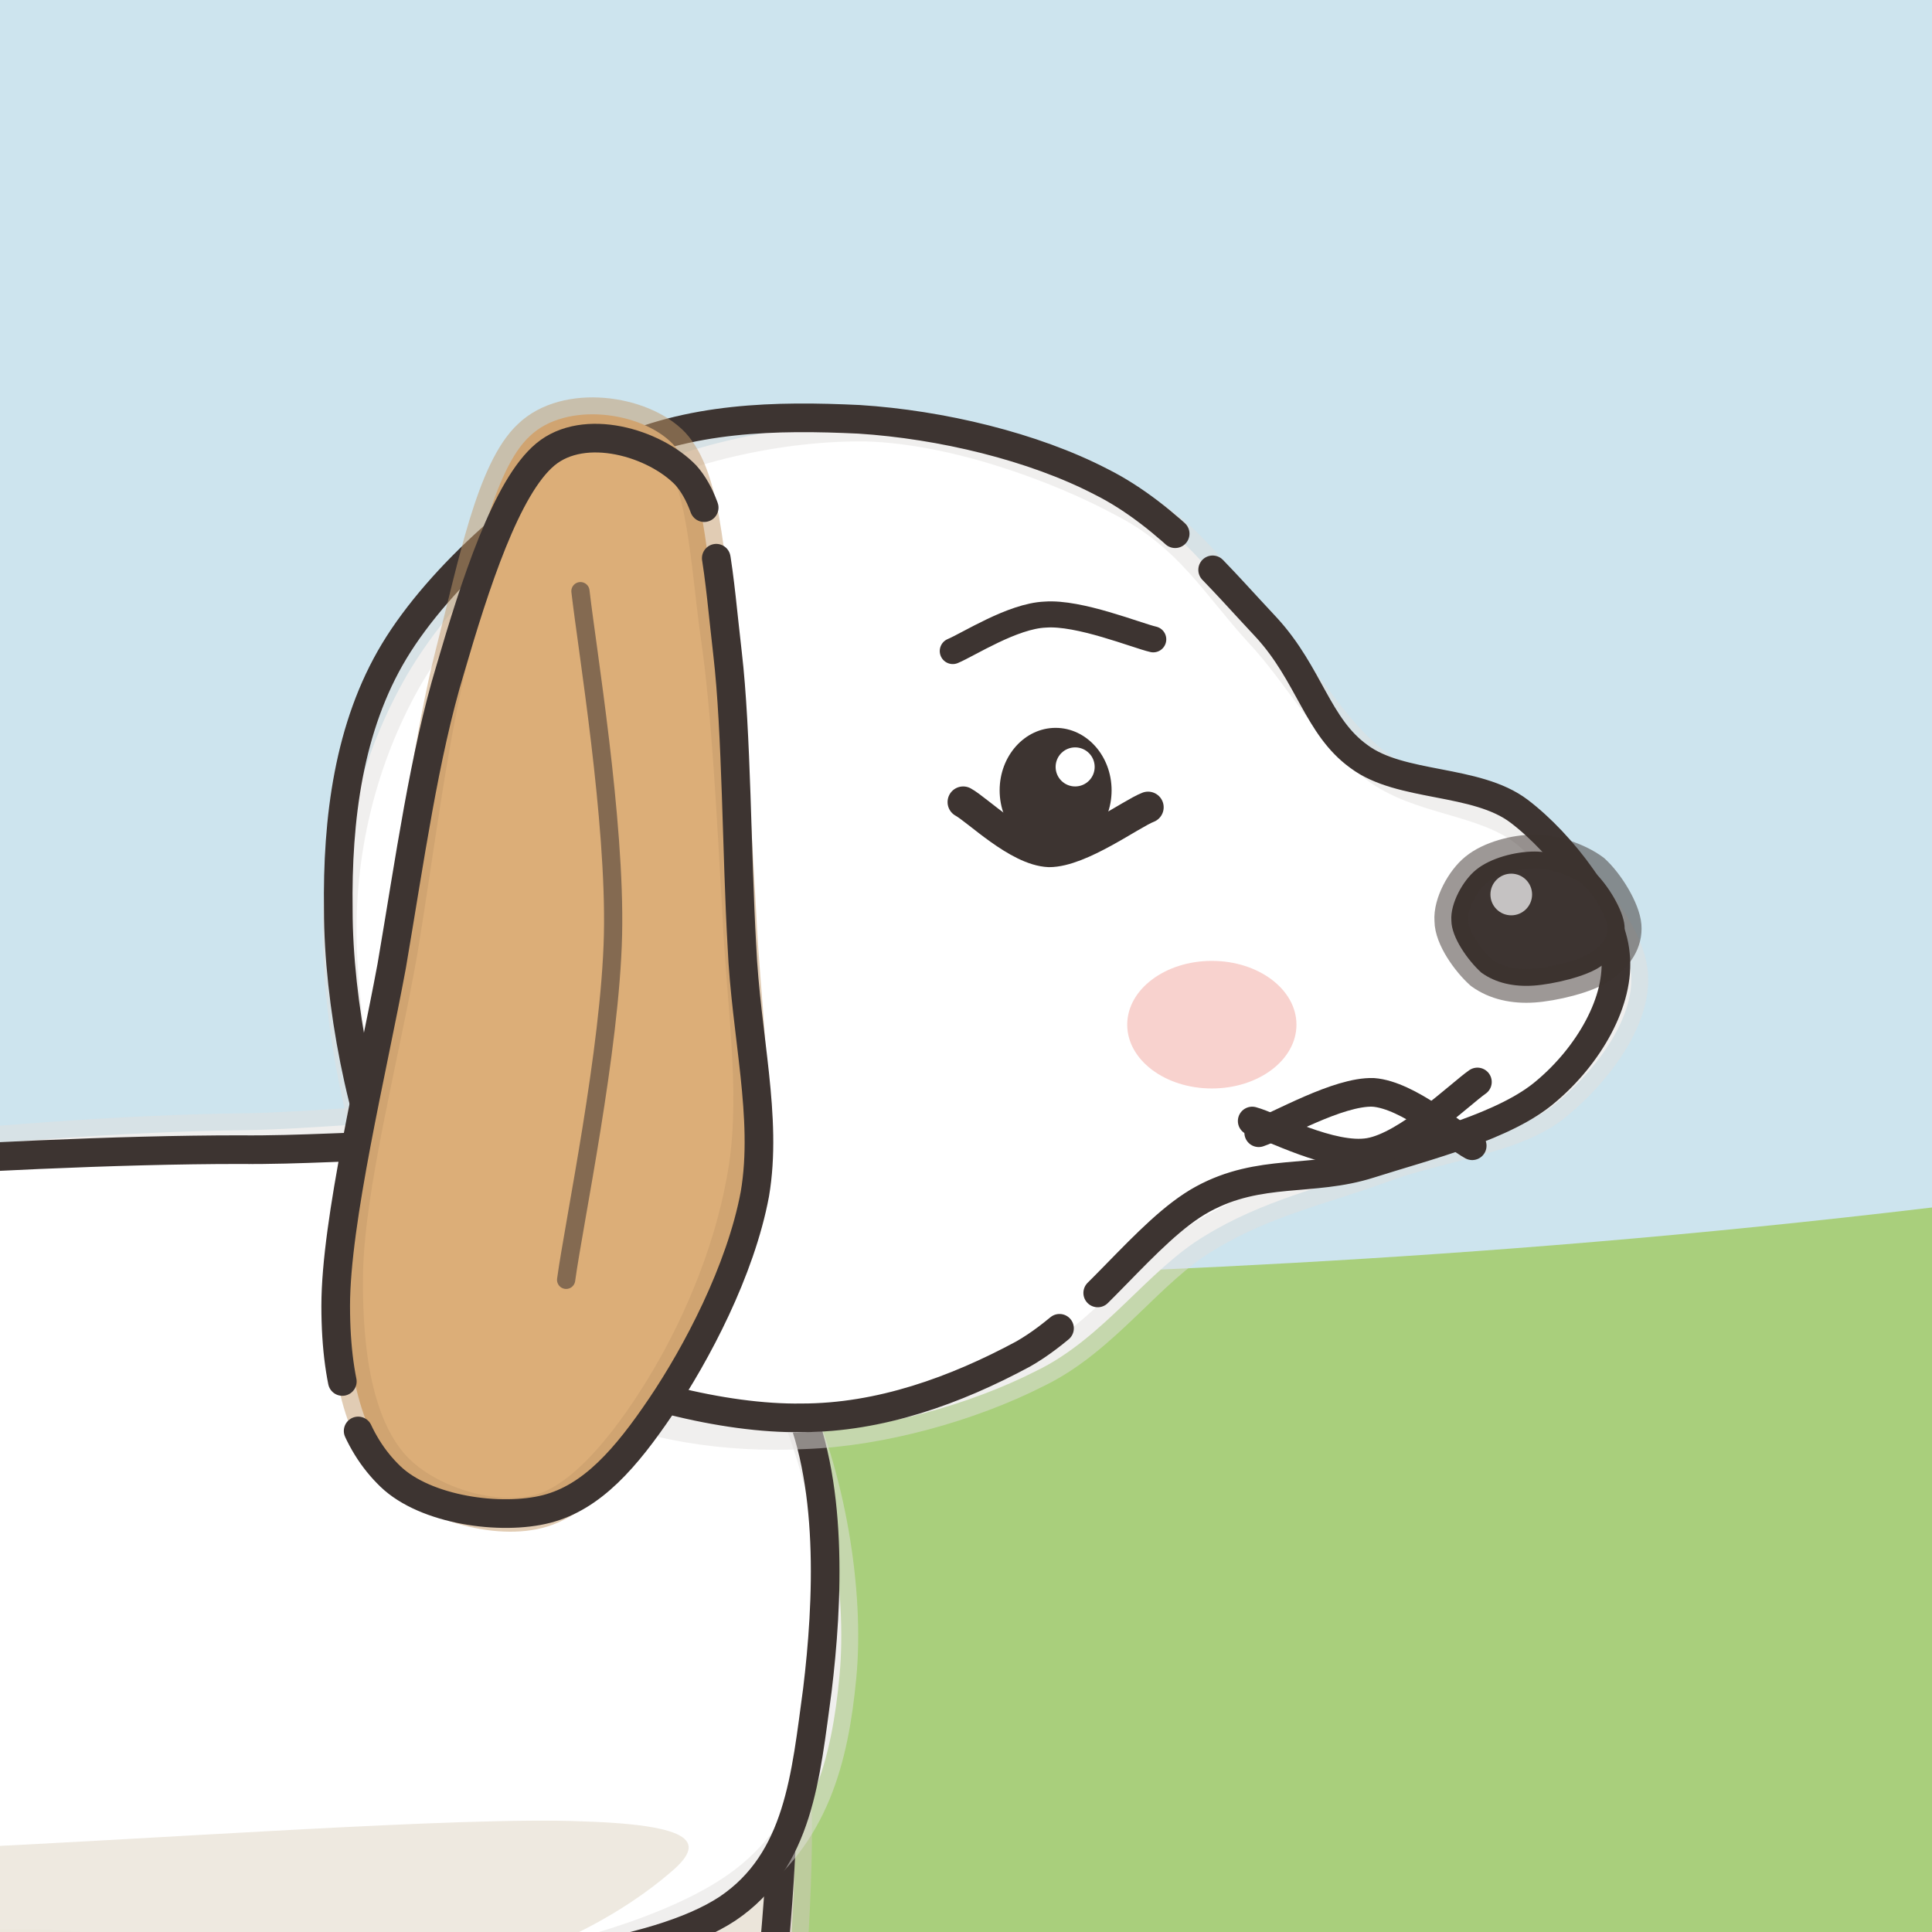
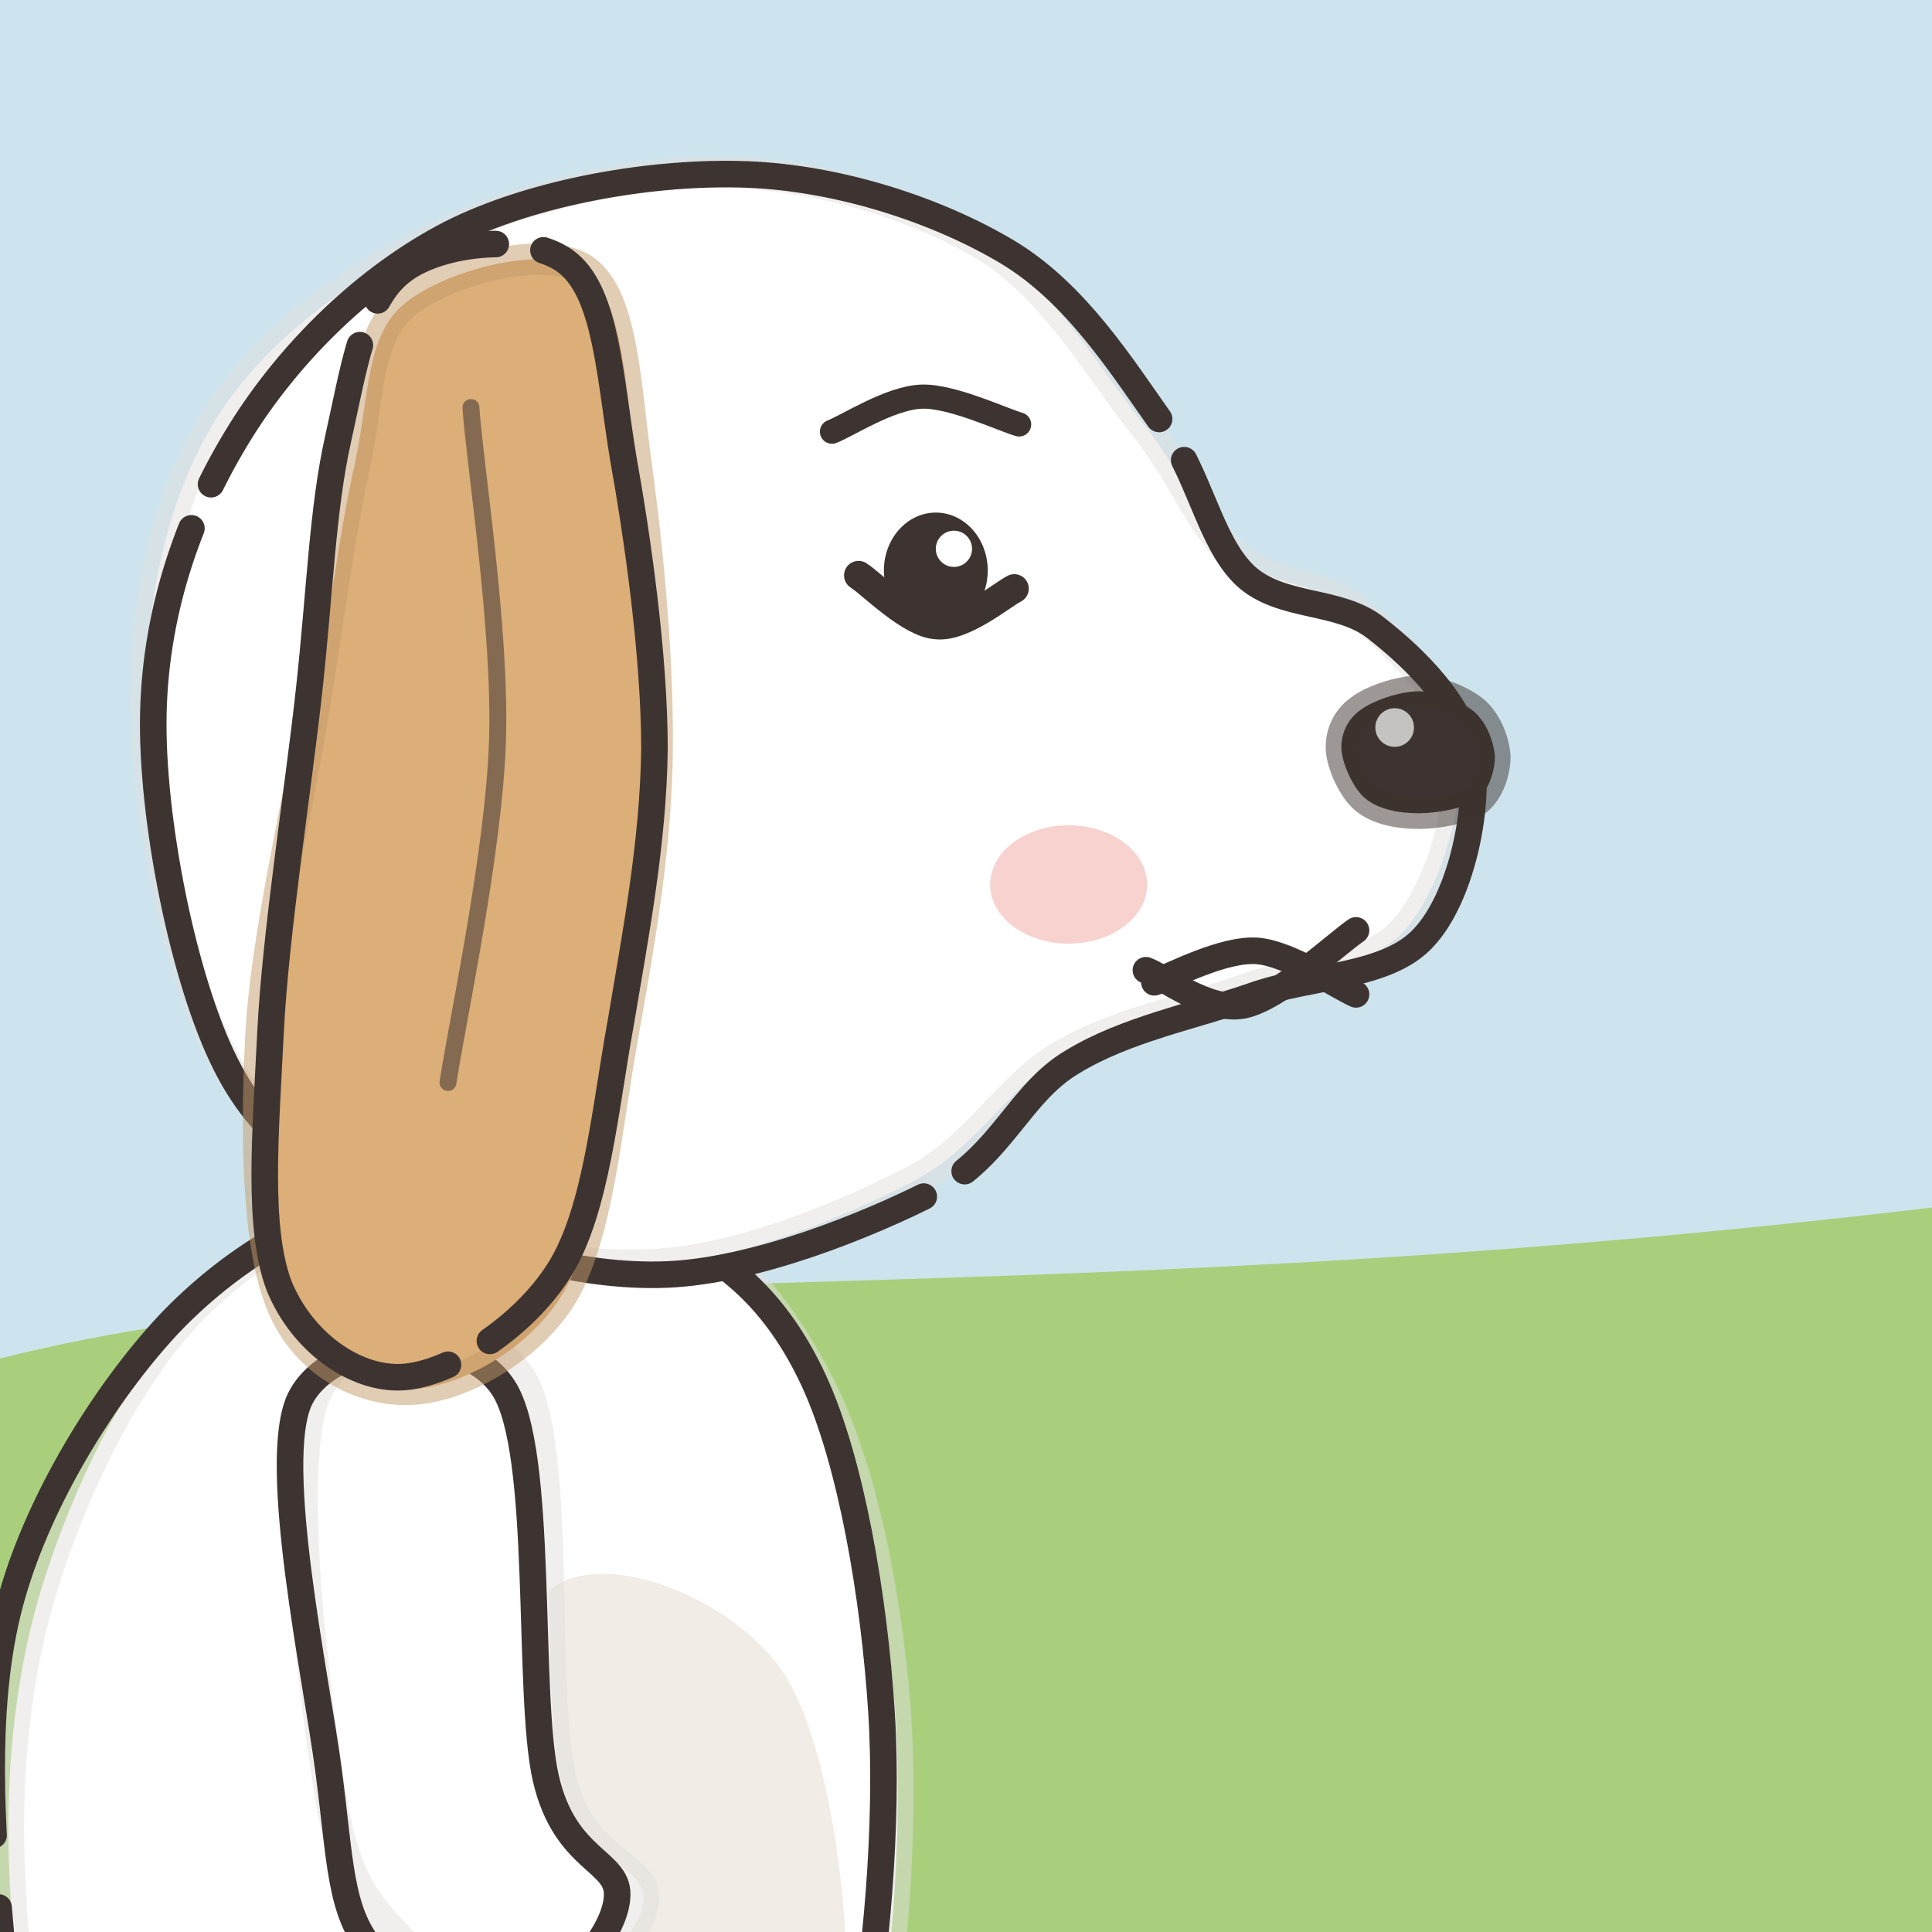
<svg xmlns="http://www.w3.org/2000/svg" viewBox="0 0 512 512">
  <rect width="512" height="512" fill="#cde4ee" />
  <path d="M0 360 C120 330 260 350 512 320 L512 512 L0 512Z" fill="#a9cf7c" />
-   <g transform="translate(-462 -70) scale(3.45)">
-     <g class="leg leg-b" style="transform-origin:100px 160px">
-       <path d="M91 150.6C94.6 141.7 108.9 142.2 112.3 150C115.6 157.8 110 188.5 111 197.5C112 206.6 117.6 201.7 118.3 204.3C119 206.9 119.6 211.7 115.3 212.9C111 214.1 96.5 213.1 92.4 211.6C88.3 210 90.9 213.7 90.7 203.6C90.4 193.4 87.4 159.5 91 150.6Z" fill="#ebe5da" stroke="#d2cabf" stroke-width="2.6" stroke-opacity=".5" stroke-linejoin="round" />
-       <path d="M89.2 150.2C92.8 141.4 107.4 142.3 110.8 150.1C114.1 157.8 108.3 188.2 109.2 196.9C110.1 205.7 115.2 200 116.1 202.6C117.1 205.2 118.9 210.9 114.9 212.7C110.8 214.4 96.1 214.5 91.8 212.9C87.5 211.3 89.5 213.5 89.1 203C88.7 192.6 85.6 159.1 89.2 150.2Z" fill="none" stroke="#3d3431" stroke-width="2.2" stroke-linecap="round" stroke-linejoin="round" pathLength="100" stroke-dasharray="96 4" stroke-dashoffset="33.4" />
+   <g transform="translate(-232 -60) scale(3.2)">
+     <g class="arm arm-far" style="transform-origin:124px 138px">
+       <path d="M114.8 134.2C117.5 128.7 130.3 127 133.9 132.3C137.6 137.5 135.3 158.7 136.5 165.8C137.8 172.9 141.7 171.7 141.4 174.7C141 177.7 137.6 183.2 134.4 184.1C131.2 184.9 124.9 182.7 122.2 179.5C119.5 176.4 119.2 172.8 118 165.3C116.7 157.7 112.2 139.7 114.8 134.2Z" fill="#ebe5da" stroke="#d2cabf" stroke-width="2.6" stroke-opacity=".5" stroke-linejoin="round" />
+       <path d="M115.2 132.5C117.9 127 130.5 125.3 133.8 130.6C137.2 136 134.2 157.4 135.5 164.6C136.8 171.7 142.1 170.4 141.9 173.4C141.7 176.4 137.5 181.6 134.3 182.5C131.1 183.3 125.5 181.8 122.7 178.6C120 175.5 119.1 171.1 117.8 163.4C116.6 155.7 112.6 137.9 115.2 132.5Z" fill="none" stroke="#3d3431" stroke-width="2.2" stroke-linecap="round" stroke-linejoin="round" pathLength="100" stroke-dasharray="96 4" stroke-dashoffset="4.5" />
    </g>
-     <g class="leg leg-a" style="transform-origin:182px 160px">
-       <path d="M171.5 151C175.1 141.9 190.1 142.6 193.7 150.6C197.3 158.5 192.1 189.6 193 198.7C193.8 207.8 198.3 202.7 198.8 205.2C199.2 207.8 200.1 212.5 195.8 213.9C191.5 215.3 176.9 215.1 172.9 213.6C169 212.1 172.3 215.3 172.1 204.8C171.9 194.4 167.9 160 171.5 151Z" fill="#ebe5da" stroke="#d2cabf" stroke-width="2.6" stroke-opacity=".5" stroke-linejoin="round" />
-       <path d="M171.4 150.8C175 142.1 189.7 142.7 193 150.5C196.3 158.2 190.4 188.4 191.3 197.3C192.3 206.2 198.1 201.4 198.8 203.7C199.4 206 199.7 209.7 195.3 211.1C190.8 212.5 176.3 213.4 172.3 212.1C168.3 210.7 171.5 213.3 171.3 203.1C171.2 192.9 167.8 159.6 171.4 150.8Z" fill="none" stroke="#3d3431" stroke-width="2.2" stroke-linecap="round" stroke-linejoin="round" pathLength="100" stroke-dasharray="96 4" stroke-dashoffset="79.1" />
+     <g class="leg leg-far" style="transform-origin:120px 202px">
+       <path d="M106.5 192.4C110.5 184.2 127.1 185.5 131.1 193C135.1 200.4 128.7 228.7 130.4 237C132.2 245.4 139.8 240.4 141.5 243C143.2 245.5 145.8 250.8 140.5 252.2C135.2 253.7 115.3 253.6 109.7 251.9C104.2 250.1 107.9 251.9 107.3 242C106.8 232.1 102.6 200.6 106.5 192.4Z" fill="#ebe5da" stroke="#d2cabf" stroke-width="2.6" stroke-opacity=".5" stroke-linejoin="round" />
+       <path d="M108.4 192.3C112.5 184 129.1 184.9 132.8 192.3C136.4 199.6 128.4 228 130.2 236.3C132 244.7 141.8 240.1 143.7 242.6C145.5 245.1 147 249.7 141.5 251.3C135.9 252.8 116 253.6 110.4 252.1C104.7 250.6 108 252.2 107.7 242.2C107.4 232.2 104.2 200.6 108.4 192.3Z" fill="none" stroke="#3d3431" stroke-width="2.2" stroke-linecap="round" stroke-linejoin="round" pathLength="100" stroke-dasharray="96 4" stroke-dashoffset="60.2" />
    </g>
-     <g class="leg leg-a" style="transform-origin:80px 160px">
-       <path d="M70.6 148.5C74.1 139.5 88.3 141.2 91.7 149.1C95.1 157.1 90.1 187.3 91.2 196C92.3 204.7 97.6 199.2 98.2 201.6C98.8 204.1 99.3 209 94.9 210.6C90.4 212.1 75.6 212.3 71.5 211C67.4 209.6 70.6 213 70.4 202.6C70.3 192.2 67 157.4 70.6 148.5Z" fill="#ffffff" stroke="#e3e1df" stroke-width="2.6" stroke-opacity=".5" stroke-linejoin="round" />
-       <path d="M69.8 150.3C73.5 141.8 87.3 143.1 90.6 150.8C93.9 158.6 88.6 188 89.8 196.8C91 205.6 97 200.8 97.7 203.5C98.4 206.1 98.4 211.2 93.9 212.7C89.3 214.1 74.5 213.9 70.3 212.2C66 210.4 68.5 212.4 68.5 202.1C68.4 191.8 66.2 158.9 69.8 150.3Z" fill="none" stroke="#3d3431" stroke-width="2.2" stroke-linecap="round" stroke-linejoin="round" pathLength="100" stroke-dasharray="96 4" stroke-dashoffset="20.7" />
+     <g class="tail" style="transform-origin:82px 192px">
+       <path d="M79 195.3C75.5 195.8 66.1 192.2 61.3 188.5C56.5 184.9 53.1 179.2 50.3 173.4C47.4 167.5 44.8 158.7 44.4 153.4C44 148.1 46.2 143 48 141.6C49.8 140.2 53.6 141.9 55 145.2C56.3 148.6 54.4 156.3 55.9 161.9C57.5 167.5 59.8 174.8 64.3 178.7C68.7 182.6 80 182.7 82.5 185.4C85 188.2 82.5 194.8 79 195.3Z" fill="#ffffff" stroke="#e3e1df" stroke-width="2.6" stroke-opacity=".5" stroke-linejoin="round" />
+       <path d="M80.6 196.6C77.1 197.2 68.6 193.2 63.5 189.6C58.5 186.1 53.6 181.3 50.5 175.6C47.3 169.8 44.9 160.7 44.5 155.2C44.2 149.7 46.4 144 48.2 142.7C50 141.3 54 143.5 55.5 147C57 150.4 55.4 158 57.1 163.2C58.7 168.4 60.7 174.3 65.2 178.2C69.8 182.1 81.9 183.6 84.5 186.6C87.1 189.7 84.1 196.1 80.6 196.6Z" fill="none" stroke="#3d3431" stroke-width="2.2" stroke-linecap="round" stroke-linejoin="round" pathLength="100" stroke-dasharray="96 4" stroke-dashoffset="60.6" />
    </g>
-     <g class="leg leg-b" style="transform-origin:162px 160px">
-       <path d="M149.6 150.6C153.3 141.9 167.5 142.9 170.9 150.6C174.3 158.2 168.8 187.8 170 196.6C171.2 205.4 177.3 200.8 178.1 203.4C179 205.9 179.4 210.4 174.9 211.7C170.4 213 155.7 212.6 151.4 211.1C147 209.5 149.1 212.5 148.8 202.4C148.5 192.3 145.9 159.2 149.6 150.6Z" fill="#ffffff" stroke="#e3e1df" stroke-width="2.6" stroke-opacity=".5" stroke-linejoin="round" />
-       <path d="M151.8 150C155.5 141.3 170.2 143 173.7 150.8C177.2 158.5 171.9 187.7 172.7 196.6C173.5 205.4 177.9 201.1 178.3 203.8C178.8 206.5 179.4 211.2 175.3 212.7C171.1 214.1 157.4 214.4 153.5 212.7C149.5 211.1 152 213.2 151.7 202.8C151.4 192.3 148.1 158.7 151.8 150Z" fill="none" stroke="#3d3431" stroke-width="2.2" stroke-linecap="round" stroke-linejoin="round" pathLength="100" stroke-dasharray="96 4" stroke-dashoffset="17.1" />
+     <g class="torso">
+       <path d="M87.6 128C92.6 122.5 99.4 118.8 105.9 117.2C112.3 115.7 120.6 115.7 126.4 118.5C132.2 121.3 137.1 126.9 140.5 133.8C143.9 140.7 145.8 150.6 146.6 159.9C147.3 169.1 146.5 181.4 144.8 189.4C143.2 197.4 141.2 203.5 136.7 207.7C132.2 212 124.9 213.7 118 214.7C111.1 215.8 102 216.8 95.4 214.1C88.9 211.4 82.2 205.3 78.5 198.7C74.8 192.1 73.7 182.6 73.3 174.5C72.9 166.4 73.6 157.8 76 150.1C78.4 142.3 82.6 133.5 87.6 128Z" fill="#ffffff" stroke="#e3e1df" stroke-width="2.6" stroke-opacity=".5" stroke-linejoin="round" />
+       <path d="M86.4 128.5C91.6 123 98.2 119.1 104.9 117.7C111.6 116.3 121 117.7 126.8 120.3C132.6 122.9 136.8 126.4 139.9 133.1C143 139.8 144.9 151.1 145.5 160.5C146.1 169.9 145 181.5 143.5 189.4C142 197.3 141.1 203.3 136.6 207.8C132.2 212.4 123.8 215.8 116.8 216.8C109.8 217.7 101 216.1 94.5 213.4C88 210.7 81.2 206.4 77.5 200.3C73.8 194.3 73.1 185.1 72.4 176.9C71.7 168.6 71.2 158.9 73.5 150.9C75.8 142.8 81.2 134.1 86.4 128.5Z" fill="none" stroke="#3d3431" stroke-width="2.2" stroke-linecap="round" stroke-linejoin="round" pathLength="100" stroke-dasharray="94 6" stroke-dashoffset="63" />
+       <path d="M117.8 150.6C122.2 146.6 133.3 151.1 137.4 157.3C141.5 163.6 143.3 179.4 142.4 187.8C141.5 196.2 136.9 203.8 132.1 207.9C127.2 211.9 116.7 216.4 113.2 212C109.7 207.5 110.3 191.5 111 181.2C111.8 171 113.4 154.5 117.8 150.6Z" fill="#ebe5da" fill-opacity="0.7" />
    </g>
-     <g class="tail" style="transform-origin:68px 125px">
-       <path d="M67.3 125.7C64.5 125.3 59.2 121.1 55.4 116.7C51.5 112.3 46.9 105.3 44.4 99.4C41.8 93.4 40.2 86.2 40.1 81.2C40.1 76.2 42.4 70.1 44.1 69.2C45.8 68.4 48.8 71.7 50.3 76C51.8 80.4 51.3 90 53 95.4C54.6 100.9 57.2 104.7 60.4 108.7C63.6 112.7 71.2 116.5 72.3 119.4C73.4 122.2 70.1 126.2 67.3 125.7Z" fill="#ffffff" stroke="#e3e1df" stroke-width="2.6" stroke-opacity=".5" stroke-linejoin="round" />
-       <path d="M67.6 126.9C64.6 126.5 58.3 121.3 54.5 117.1C50.6 112.9 46.6 107.5 44.4 101.8C42.2 96.1 40.9 88.4 41.2 83.1C41.4 77.8 44.1 70.9 45.8 69.9C47.6 68.9 50.6 72.9 51.7 77.2C52.9 81.4 51.4 89.9 52.9 95.5C54.4 101.1 57.5 106.7 60.7 110.7C64 114.7 71.4 116.7 72.5 119.4C73.7 122.1 70.6 127.3 67.6 126.9Z" fill="none" stroke="#3d3431" stroke-width="2.2" stroke-linecap="round" stroke-linejoin="round" pathLength="100" stroke-dasharray="96 4" stroke-dashoffset="66" />
+     <g class="leg leg-near" style="transform-origin:100px 204px">
+       <path d="M88.2 192C92.1 183.8 108.5 185.1 112.4 192.7C116.2 200.2 109.5 228.9 111.3 237.3C113.1 245.6 121.7 240.2 123.3 242.8C125 245.5 126.6 251.4 121.2 253.1C115.9 254.8 96.4 254.9 91.1 253C85.7 251.2 89.5 252.2 89.1 242C88.6 231.8 84.3 200.2 88.2 192Z" fill="#ffffff" stroke="#e3e1df" stroke-width="2.6" stroke-opacity=".5" stroke-linejoin="round" />
+       <path d="M88 194.6C92 186.3 108.7 186.9 112.4 194.1C116.2 201.3 109 229.5 110.7 238.1C112.4 246.7 121.2 243 122.8 245.7C124.5 248.5 126 252.9 120.7 254.3C115.3 255.8 96 256.1 90.7 254.4C85.4 252.7 89.2 254.2 88.8 244.3C88.3 234.3 84.1 203 88 194.6Z" fill="none" stroke="#3d3431" stroke-width="2.2" stroke-linecap="round" stroke-linejoin="round" pathLength="100" stroke-dasharray="96 4" stroke-dashoffset="25.9" />
    </g>
-     <path d="M64.6 126.4C69.7 121.3 80.1 116.7 89.7 113.8C99.2 111 111.1 110.3 121.7 109.2C132.3 108.1 143.4 107.2 153 107.1C162.6 106.9 172.4 105 179.3 108.3C186.2 111.6 191.2 120.1 194.4 126.9C197.6 133.7 199 142.6 198.4 149C197.8 155.4 196.3 161.2 190.8 165.2C185.3 169.2 174.4 172 165.4 172.8C156.4 173.5 146.3 170 136.8 169.8C127.4 169.6 117.9 171.5 108.5 171.5C99.2 171.6 88.1 172.1 80.6 170C73.2 168 67.3 163.4 63.7 159.2C60.1 155 58.8 150.3 59 144.8C59.1 139.4 59.5 131.6 64.6 126.4Z" fill="#ffffff" stroke="#e3e1df" stroke-width="2.6" stroke-opacity=".5" stroke-linejoin="round" />
-     <path d="M64.7 128.3C69.8 122.7 79.1 116.2 88.4 113.2C97.7 110.1 109.8 110.7 120.5 109.9C131.1 109.2 142.9 108.6 152.3 108.6C161.8 108.7 170.4 107.1 177.4 110.3C184.5 113.4 191.6 120.7 194.8 127.3C198 133.9 197.5 143.5 196.7 150.1C195.8 156.7 195.3 163.2 189.8 166.9C184.2 170.6 172.1 171.7 163.2 172.3C154.2 173 145.4 170.6 136.1 170.6C126.9 170.7 116.9 172.3 107.6 172.5C98.4 172.7 88 173.9 80.6 171.8C73.1 169.6 66.7 163.6 62.9 159.4C59.1 155.2 57.3 152 57.6 146.8C57.9 141.6 59.5 133.9 64.7 128.3Z" fill="none" stroke="#3d3431" stroke-width="2.2" stroke-linecap="round" stroke-linejoin="round" pathLength="100" stroke-dasharray="94 6" stroke-dashoffset="61.6" />
-     <path d="M81.9 164.3C89.9 162.7 113.2 163 129.3 162.3C145.4 161.6 169.4 159.8 178.7 160.2C188.1 160.5 187.9 162.1 185.2 164.3C182.6 166.5 175.4 171.7 162.8 173.2C150.2 174.8 123.4 173.9 109.8 173.7C96.2 173.5 85.9 173.4 81.3 171.8C76.6 170.2 73.9 165.9 81.9 164.3Z" fill="#ebe5da" fill-opacity="0.85" />
-     <g class="head" style="transform-origin:182px 112px">
-       <path d="M160 91.7C160 84.6 161.9 77.8 165.2 72.1C168.5 66.5 174.1 61 180 57.8C185.8 54.6 193.8 52.8 200.5 52.9C207.2 53.1 215.2 56 220.2 58.7C225.3 61.3 227.5 65.2 230.7 68.7C233.9 72.1 236.2 76.6 239.6 79.1C243 81.7 247.9 81.5 251.2 84.1C254.4 86.8 258.9 91.5 259.2 95.1C259.5 98.6 256.3 102.8 253.1 105.3C249.9 107.7 244.4 108.2 239.9 109.9C235.5 111.5 230.9 112.5 226.5 115.2C222.1 117.8 218.7 123.1 213.5 125.6C208.4 128.2 201.5 130.1 195.7 130.3C189.8 130.6 183.4 129.7 178.3 127.1C173.2 124.6 168 120.7 165 114.8C161.9 108.9 160 98.9 160 91.7Z" fill="#ffffff" stroke="#e3e1df" stroke-width="2.6" stroke-opacity=".5" stroke-linejoin="round" />
-       <path d="M159.9 90.2C159.8 83.2 160.7 76.1 164.2 70.3C167.7 64.5 174.9 58.2 180.8 55.2C186.8 52.3 193.6 52.2 199.9 52.5C206.2 52.9 213.3 54.6 218.5 57.3C223.7 59.9 227.9 65 231.2 68.5C234.5 72.1 235.1 76.1 238.3 78.4C241.5 80.8 247.3 80.1 250.6 82.6C253.9 85.1 257.7 90.1 258 93.6C258.4 97.2 255.9 101.4 252.7 104.1C249.6 106.8 243.5 108.3 239.1 109.7C234.7 111.1 230.7 110 226.3 112.4C221.9 114.8 217.6 121.4 212.5 124.3C207.3 127.1 201.5 129.2 195.5 129.2C189.5 129.3 181.4 127.2 176.2 124.4C171.1 121.6 167.1 118 164.4 112.3C161.7 106.6 159.9 97.2 159.9 90.2Z" fill="none" stroke="#3d3431" stroke-width="2.2" stroke-linecap="round" stroke-linejoin="round" pathLength="100" stroke-dasharray="96 4" stroke-dashoffset="6.9" />
-       <g class="ear" style="transform-origin:180px 58px">
-         <path d="M174.6 53.8C177.4 51.1 183.2 51.9 185.6 54.4C188 57 188.2 63 189 68.9C189.9 74.9 190.3 83.6 190.7 90.4C191 97.2 192.1 103.9 191.2 109.9C190.3 115.9 187.8 121.8 185.2 126.2C182.6 130.6 179.1 135.2 175.6 136.3C172.1 137.4 166.5 135.8 163.9 132.7C161.4 129.7 160.4 124.6 160.5 118.1C160.6 111.5 163.3 101.3 164.7 93.3C166 85.4 167 76.9 168.7 70.3C170.4 63.7 171.8 56.4 174.6 53.8Z" fill="#dcae78" stroke="#c59b6b" stroke-width="2.6" stroke-opacity=".5" stroke-linejoin="round" />
-         <path d="M175.8 55.2C178.8 52.7 184.2 54.3 186.6 56.8C188.9 59.4 189.1 64.5 189.8 70.5C190.5 76.5 190.5 86 190.9 92.9C191.2 99.8 192.9 106.1 191.9 112C190.8 117.9 187.4 124.3 184.7 128.3C182 132.3 179.4 135.3 175.9 136.2C172.4 137.1 166.6 136.3 163.9 133.7C161.2 131.1 159.7 127.1 159.7 120.6C159.7 114.1 162.5 102.6 164 94.5C165.4 86.3 166.5 78.3 168.5 71.7C170.4 65.2 172.8 57.7 175.8 55.2Z" fill="none" stroke="#3d3431" stroke-width="2.2" stroke-linecap="round" stroke-linejoin="round" pathLength="100" stroke-dasharray="96 4" stroke-dashoffset="81.3" />
-         <path d="M178.5 65.7C179 70.1 181.2 83.3 181 92.1C180.8 100.9 178 114.2 177.4 118.6" fill="none" stroke="#3d3431" stroke-width="1.4" stroke-linecap="round" stroke-linejoin="round" stroke-opacity="0.55" />
+     <g class="arm arm-near" style="transform-origin:106px 140px">
+       <path d="M98.7 134C101.3 128.3 112.2 127.5 115.6 132.9C119 138.2 117.2 158.7 118.9 165.9C120.6 173.2 126.1 173.1 125.8 176.2C125.4 179.4 119.9 184.3 116.6 184.9C113.2 185.4 108.4 182.3 105.6 179.4C102.8 176.4 101 174.6 99.8 167C98.6 159.5 96 139.7 98.7 134Z" fill="#ffffff" stroke="#e3e1df" stroke-width="2.6" stroke-opacity=".5" stroke-linejoin="round" />
+       <path d="M97.3 134.7C99.8 129.4 110.8 128.4 114.2 133.7C117.6 138.9 116.1 159 117.7 166C119.3 173 123.9 172.8 123.6 175.9C123.4 178.9 119.5 183.5 116.1 184.3C112.8 185 106.1 183.4 103.3 180.2C100.6 177 100.7 172.8 99.7 165.3C98.7 157.7 94.9 140 97.3 134.7Z" fill="none" stroke="#3d3431" stroke-width="2.2" stroke-linecap="round" stroke-linejoin="round" pathLength="100" stroke-dasharray="96 4" stroke-dashoffset="12.7" />
+     </g>
+     <g class="head" style="transform-origin:118px 120px">
+       <path d="M84.6 76.7C84.6 68 86.5 59.6 90.5 53.3C94.5 46.9 101.6 41.8 108.6 38.4C115.5 35.1 124.7 32.9 132.3 33C139.9 33.1 148.3 35.6 154.1 39.1C159.9 42.6 163.8 49.7 167.3 54C170.7 58.3 171.9 62.3 174.9 64.9C177.9 67.5 182.1 66.9 185.2 69.6C188.3 72.2 192.7 76.4 193.3 80.8C193.9 85.2 191.8 92.5 188.8 95.8C185.8 99.2 180 99 175.3 100.8C170.5 102.5 165 103.5 160.4 106.2C155.8 108.9 153.4 114 147.7 116.8C142 119.7 133.5 123.2 126.3 123.5C119.1 123.8 110.6 121.9 104.6 118.8C98.6 115.8 93.7 112.1 90.3 105.1C87 98.1 84.6 85.3 84.6 76.7Z" fill="#ffffff" stroke="#e3e1df" stroke-width="2.6" stroke-opacity=".5" stroke-linejoin="round" />
+       <path d="M85.2 77.8C85.4 69 88.3 61.1 92.4 54.5C96.5 47.9 102.8 41.7 109.8 38.1C116.7 34.6 126.7 32.9 134.4 33.2C142.1 33.5 150.2 36.2 155.9 39.6C161.6 43 165.4 49.1 168.6 53.6C171.9 58 172.6 63.5 175.6 66.4C178.6 69.2 183.4 68.3 186.5 70.8C189.7 73.3 193.7 77.2 194.4 81.5C195 85.8 193.5 93.1 190.4 96.4C187.4 99.7 181.1 99.5 176.3 101.2C171.4 102.9 165.7 104 161.3 106.7C156.9 109.3 155.5 114.4 149.9 117.4C144.2 120.3 135 124 127.7 124.3C120.3 124.6 111.9 122 105.8 119.1C99.8 116.2 94.6 113.7 91.2 106.9C87.7 100 85 86.5 85.2 77.8Z" fill="none" stroke="#3d3431" stroke-width="2.2" stroke-linecap="round" stroke-linejoin="round" pathLength="100" stroke-dasharray="96 4" stroke-dashoffset="80.3" />
+       <g class="ear" style="transform-origin:112px 44px">
+         <path d="M106 43.9C109.2 41.2 117.8 38.8 121 41.2C124.2 43.6 124.3 51.3 125.3 58.1C126.2 64.9 127.1 74.3 126.9 82.1C126.7 89.9 125.3 97.6 124 104.9C122.7 112.2 122 121 119.1 125.9C116.2 130.7 110.3 133.7 106.5 133.8C102.6 134 97.9 131.7 95.9 126.9C93.8 122 93.7 112.9 94.1 104.7C94.5 96.6 97.1 85.9 98.4 78C99.7 70.1 100.6 62.8 101.9 57.1C103.1 51.4 102.8 46.5 106 43.9Z" fill="#dcae78" stroke="#c59b6b" stroke-width="2.6" stroke-opacity=".5" stroke-linejoin="round" />
+         <path d="M105.8 41.2C109 38.7 116.6 38 119.6 40.6C122.7 43.2 123 49.9 124.1 56.6C125.3 63.3 126.7 73 126.7 80.8C126.6 88.6 125.1 96.3 123.9 103.5C122.6 110.6 121.9 118.9 118.9 123.8C115.9 128.7 109.7 132.6 105.8 132.8C101.9 133 97.5 129.9 95.6 125.2C93.8 120.4 94.5 112.5 94.9 104.3C95.3 96.1 97.2 84.1 98.1 75.9C99 67.7 99.2 60.9 100.5 55.1C101.8 49.3 102.6 43.6 105.8 41.2Z" fill="none" stroke="#3d3431" stroke-width="2.2" stroke-linecap="round" stroke-linejoin="round" pathLength="100" stroke-dasharray="96 4" stroke-dashoffset="87.8" />
+         <path d="M111.5 52.5C111.8 57.1 114 70.8 113.7 80.1C113.4 89.4 110.3 103.7 109.6 108.4" fill="none" stroke="#3d3431" stroke-width="1.4" stroke-linecap="round" stroke-linejoin="round" stroke-opacity="0.55" />
      </g>
-       <ellipse cx="227" cy="99" rx="6.5" ry="4.9" fill="#f19c94" fill-opacity=".45" />
+       <ellipse cx="161" cy="92" rx="6.5" ry="4.9" fill="#f19c94" fill-opacity=".45" />
      <g class="eye-open">
-         <g class="blink" style="transform-origin:215px 81px">
-           <ellipse cx="215" cy="81" rx="4.3" ry="4.8" fill="#3d3431" />
-           <circle cx="216.5" cy="79.2" r="1.5" fill="#fff" />
+         <g class="blink" style="transform-origin:150px 66px">
+           <ellipse cx="150" cy="66" rx="4.3" ry="4.8" fill="#3d3431" />
+           <circle cx="151.5" cy="64.2" r="1.5" fill="#fff" />
        </g>
      </g>
      <g class="eye-shut">
-         <path d="M207.9 81.9C209 82.5 212.1 85.6 214.5 85.7C216.9 85.7 220.8 82.8 222.1 82.3" fill="none" stroke="#3d3431" stroke-width="2.4" stroke-linecap="round" stroke-linejoin="round" />
+         <path d="M143.6 66.4C144.7 67.1 147.9 70.4 150.1 70.5C152.3 70.7 155.5 68 156.5 67.5" fill="none" stroke="#3d3431" stroke-width="2.4" stroke-linecap="round" stroke-linejoin="round" />
      </g>
      <g class="brow-sad">
-         <path d="M207.1 70.3C208.3 69.8 211.7 67.6 214.2 67.5C216.8 67.3 221.2 69.1 222.5 69.4" fill="none" stroke="#3d3431" stroke-width="2" stroke-linecap="round" stroke-linejoin="round" />
+         <path d="M141.4 54.5C142.7 54 146.2 51.7 148.8 51.6C151.3 51.5 155.5 53.5 156.9 53.9" fill="none" stroke="#3d3431" stroke-width="2" stroke-linecap="round" stroke-linejoin="round" />
      </g>
-       <path d="M258.7 91.4C258.8 92.6 258.1 93.7 256.9 94.5C255.8 95.3 253.2 95.9 251.7 96C250.2 96.1 248.8 95.8 247.7 95C246.7 94.1 245.4 92.3 245.4 91C245.3 89.7 246.3 87.9 247.3 87.1C248.4 86.2 250.3 85.7 251.8 85.7C253.2 85.7 255.1 86.3 256.3 87.2C257.4 88.2 258.6 90.2 258.7 91.4Z" fill="#3d3431" stroke="#3d322e" stroke-width="2.6" stroke-opacity=".5" stroke-linejoin="round" />
-       <circle cx="250" cy="89" r="1.6" fill="#fff" opacity=".7" />
+       <path d="M196.3 81.4C196.3 82.6 195.8 84.2 194.8 85C193.7 85.7 191.5 86.1 190 86.1C188.4 86.1 186.7 85.8 185.6 84.9C184.6 84.1 183.7 82.1 183.6 80.9C183.5 79.7 184 78.4 185.1 77.6C186.1 76.8 188.4 76 190 76C191.6 76 193.5 76.8 194.6 77.7C195.6 78.6 196.2 80.1 196.3 81.4Z" fill="#3d3431" stroke="#3d322e" stroke-width="2.6" stroke-opacity=".5" stroke-linejoin="round" />
+       <circle cx="188" cy="79" r="1.6" fill="#fff" opacity=".7" />
      <g class="mouth-happy">
-         <path d="M247.4 103.4C246.1 104.3 242 108.3 239.1 108.8C236.2 109.3 231.6 106.8 230.1 106.4" fill="none" stroke="#3d3431" stroke-width="2.2" stroke-linecap="round" stroke-linejoin="round" />
+         <path d="M184.8 95.8C183.3 96.8 178.4 101.4 175.5 102C172.6 102.6 168.8 99.6 167.4 99.1" fill="none" stroke="#3d3431" stroke-width="2.2" stroke-linecap="round" stroke-linejoin="round" />
      </g>
      <g class="mouth-sad">
-         <path d="M247 108.3C245.7 107.6 242.1 104.4 239.4 104.2C236.7 104.1 232.1 106.8 230.6 107.3" fill="none" stroke="#3d3431" stroke-width="2.2" stroke-linecap="round" stroke-linejoin="round" />
+         <path d="M184.8 101.1C183.4 100.5 179.3 97.7 176.6 97.5C173.8 97.3 169.5 99.6 168.1 100.1" fill="none" stroke="#3d3431" stroke-width="2.2" stroke-linecap="round" stroke-linejoin="round" />
      </g>
    </g>
  </g>
</svg>
